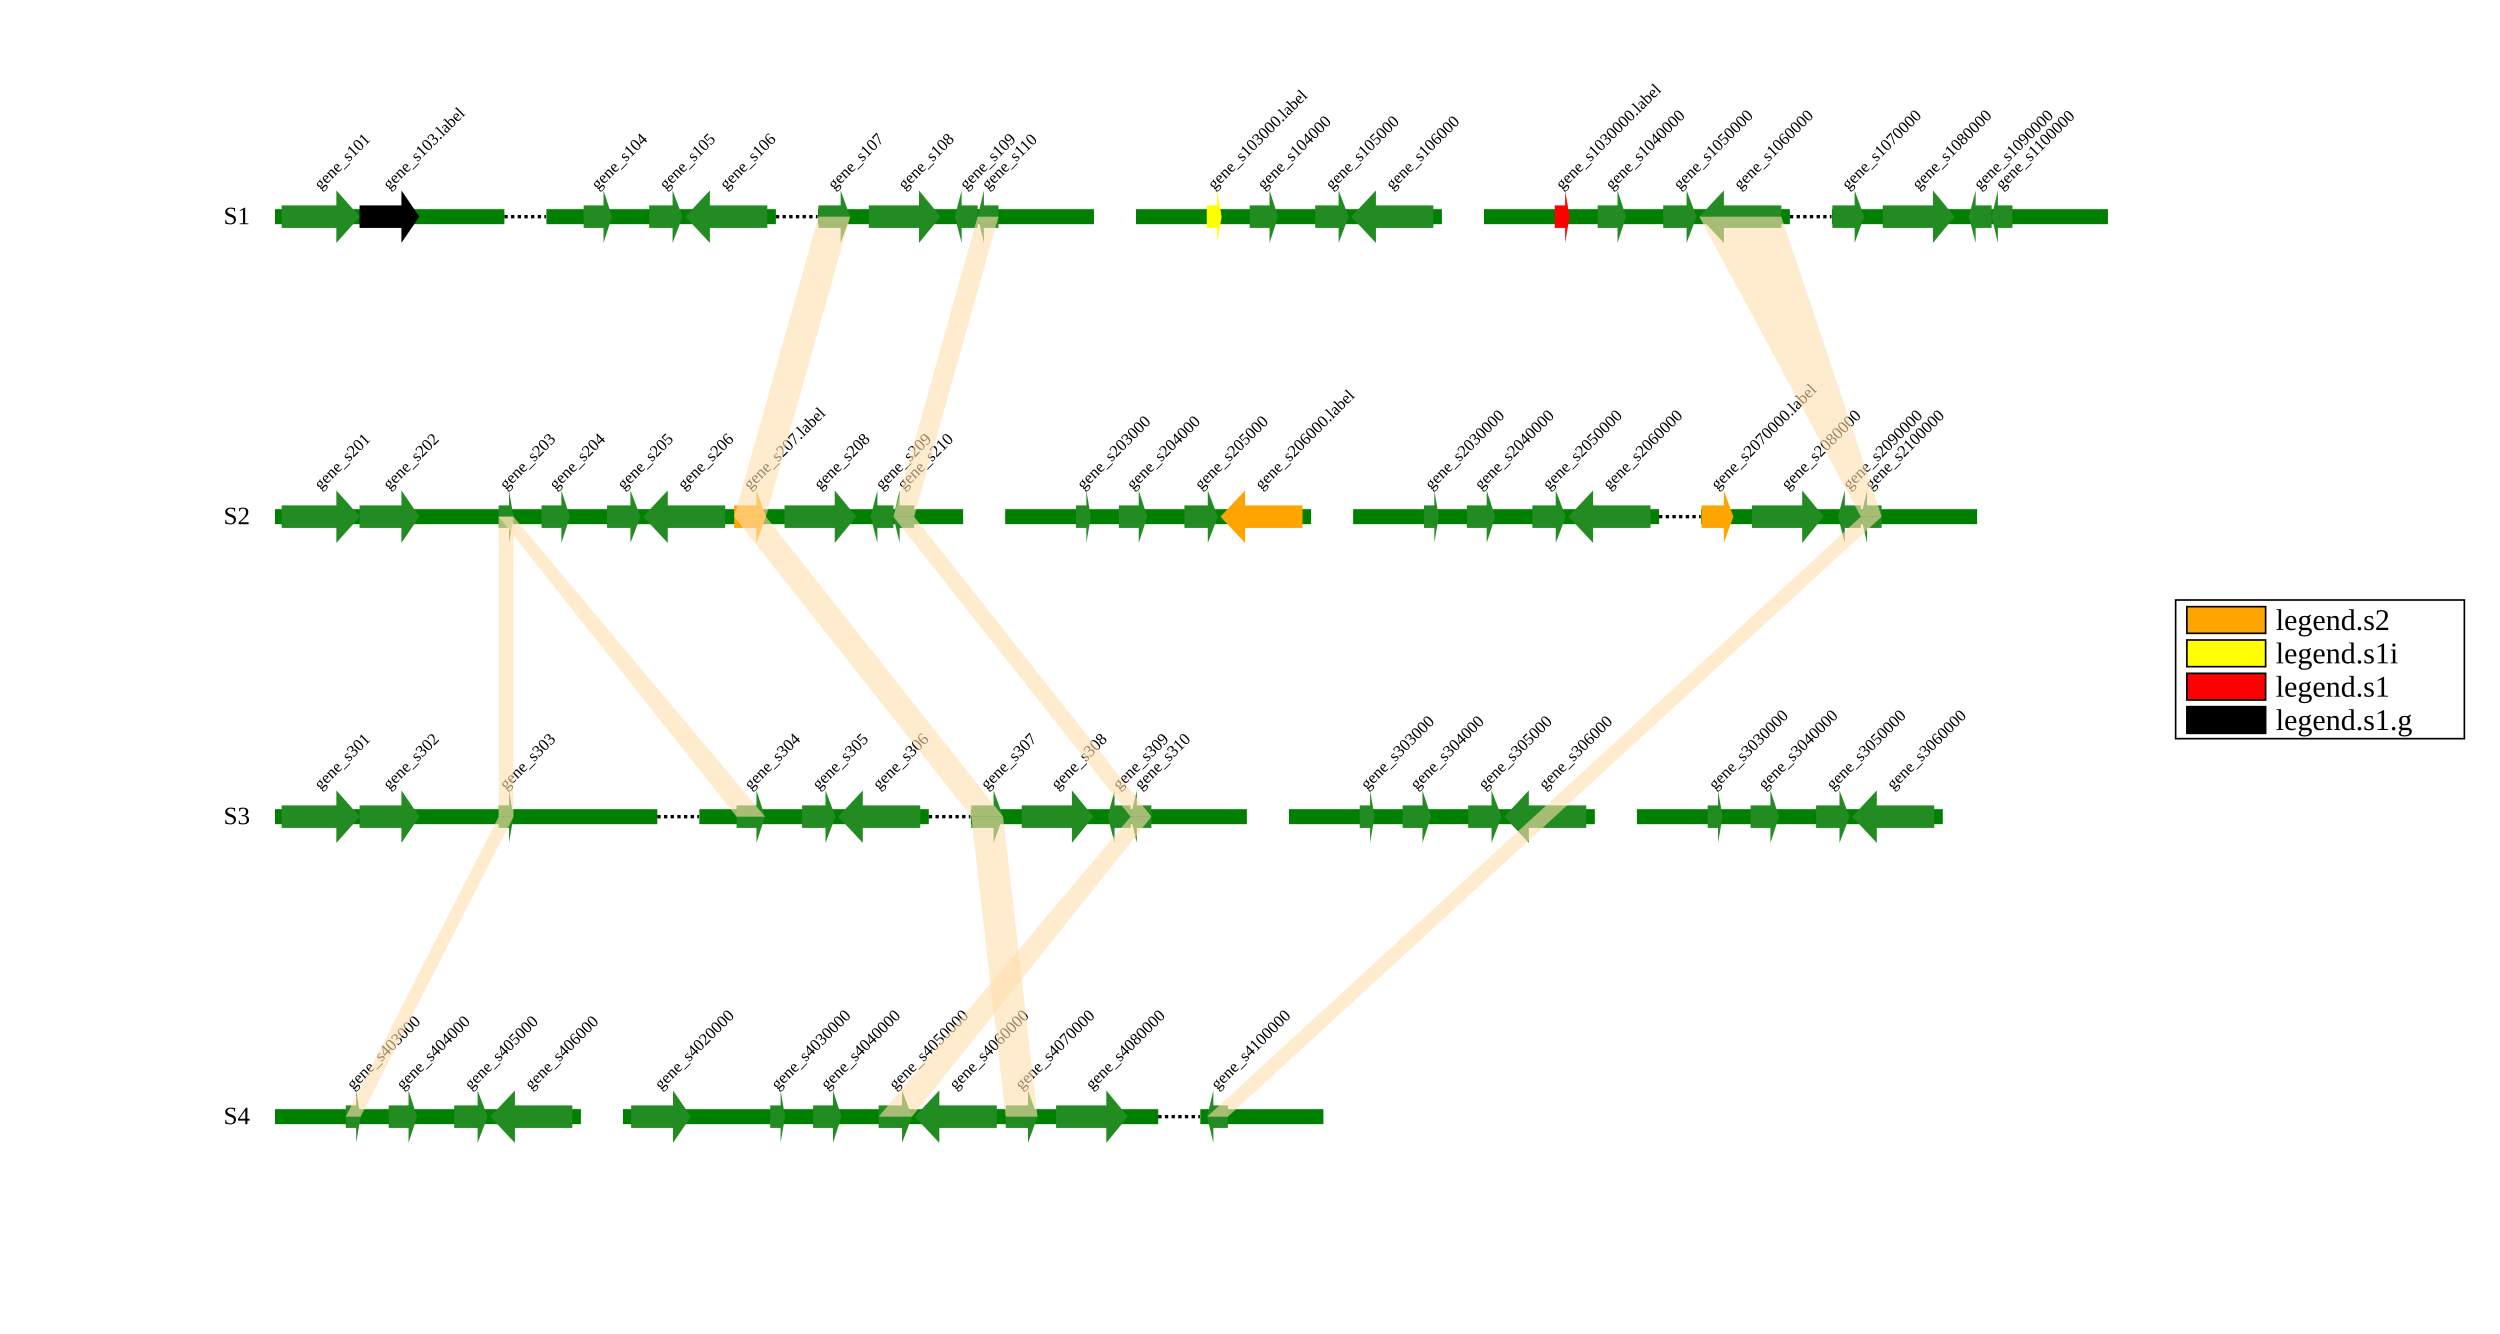
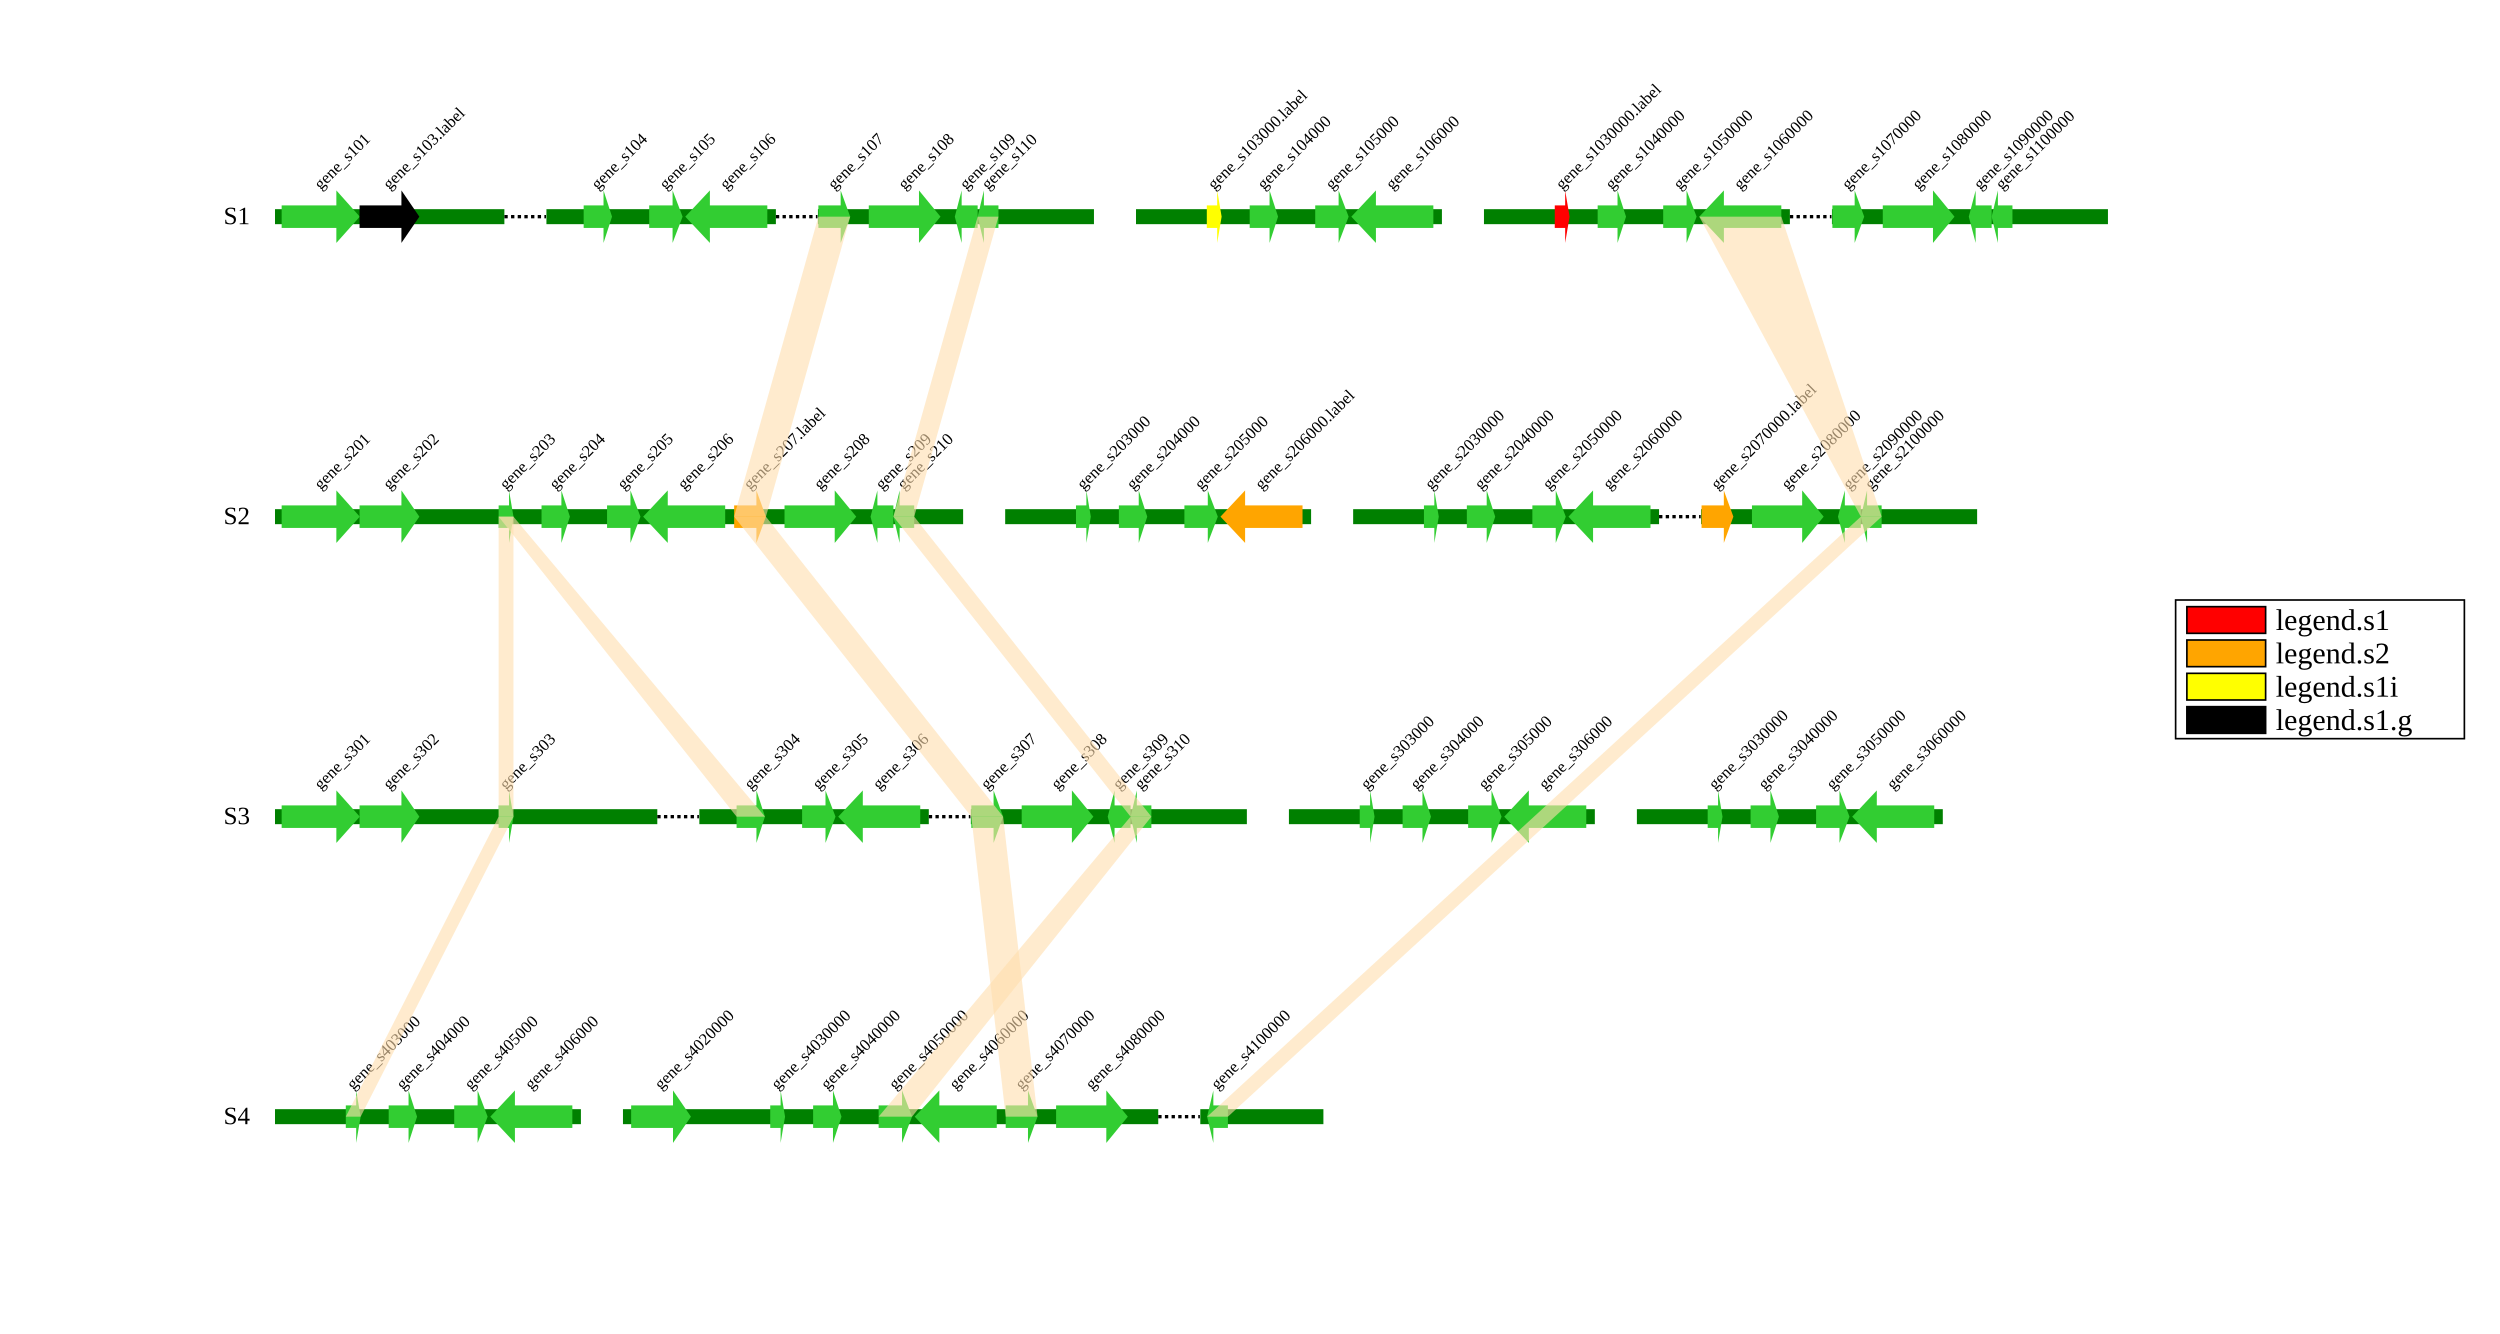
<svg xmlns="http://www.w3.org/2000/svg" version="1.1" width="1500" height="800">
  <text x="150" y="134.5" font-size="15px" fill="black" text-anchor="end">S1</text>
  <rect x="165" y="125.5" width="137.626" height="9" style="fill:green" />
  <g style="fill:none">
-     <polygon points="168.991,123.25 168.991,136.75 201.81,136.75 201.81,145.75 215.876,130 201.81,114.25 201.81,123.25" style="fill:ForestGreen;stroke:purple;stroke-width:0" />
+     <polygon points="168.991,123.25 168.991,136.75 201.81,136.75 201.81,145.75 215.876,130 201.81,114.25 201.81,123.25" style="fill:rgb(50,205,50);stroke:purple;stroke-width:0" />
  </g>
  <text x="192.433" y="114.25" font-size="10px" fill="black" text-anchor="start" transform="rotate(-45 192.4334 114.25)" font-family="Times New Roman">gene_s101</text>
  <g style="fill:none">
    <polygon points="215.738,123.25 215.738,136.75 240.85,136.75 240.85,145.75 251.613,130 240.85,114.25 240.85,123.25" style="fill:black;stroke:purple;stroke-width:0" />
  </g>
  <text x="233.675" y="114.25" font-size="10px" fill="black" text-anchor="start" transform="rotate(-45 233.6753 114.25)" font-family="Times New Roman">gene_s103.label</text>
  <rect x="327.857" y="125.5" width="137.672" height="9" style="fill:green" />
  <g fill="none" stroke="black" stroke-width="2">
    <path stroke-dasharray="2,2" d="M302.626,130 L327.605,130" />
  </g>
  <g style="fill:none">
-     <polygon points="350.199,123.25 350.199,136.75 362.112,136.75 362.112,145.75 367.218,130 362.112,114.25 362.112,123.25" style="fill:ForestGreen;stroke:purple;stroke-width:0" />
+     <polygon points="350.199,123.25 350.199,136.75 362.112,136.75 362.112,145.75 367.218,130 362.112,114.25 362.112,123.25" style="fill:rgb(50,205,50);stroke:purple;stroke-width:0" />
  </g>
  <text x="358.708" y="114.25" font-size="10px" fill="black" text-anchor="start" transform="rotate(-45 358.7085 114.25)" font-family="Times New Roman">gene_s104</text>
  <g style="fill:none">
-     <polygon points="389.514,123.25 389.514,136.75 403.547,136.75 403.547,145.75 409.561,130 403.547,114.25 403.547,123.25" style="fill:ForestGreen;stroke:purple;stroke-width:0" />
+     <polygon points="389.514,123.25 389.514,136.75 403.547,136.75 403.547,145.75 409.561,130 403.547,114.25 403.547,123.25" style="fill:rgb(50,205,50);stroke:purple;stroke-width:0" />
  </g>
  <text x="399.537" y="114.25" font-size="10px" fill="black" text-anchor="start" transform="rotate(-45 399.5375 114.25)" font-family="Times New Roman">gene_s105</text>
  <g style="fill:none">
-     <polygon points="411.167,130 425.934,145.75 425.934,136.75 460.391,136.75 460.391,123.25 425.934,123.25 425.934,114.25" style="fill:ForestGreen;stroke:purple;stroke-width:0" />
+     <polygon points="411.167,130 425.934,145.75 425.934,136.75 460.391,136.75 460.391,123.25 425.934,123.25 425.934,114.25" style="fill:rgb(50,205,50);stroke:purple;stroke-width:0" />
  </g>
  <text x="435.779" y="114.25" font-size="10px" fill="black" text-anchor="start" transform="rotate(-45 435.779 114.25)" font-family="Times New Roman">gene_s106</text>
  <rect x="490.761" y="125.5" width="165.61" height="9" style="fill:green" />
  <g fill="none" stroke="black" stroke-width="2">
    <path stroke-dasharray="2,2" d="M465.529,130 L490.508,130" />
  </g>
  <g style="fill:none">
-     <polygon points="491.036,123.25 491.036,136.75 504.395,136.75 504.395,145.75 510.12,130 504.395,114.25 504.395,123.25" style="fill:ForestGreen;stroke:purple;stroke-width:0" />
+     <polygon points="491.036,123.25 491.036,136.75 504.395,136.75 504.395,145.75 510.12,130 504.395,114.25 504.395,123.25" style="fill:rgb(50,205,50);stroke:purple;stroke-width:0" />
  </g>
  <text x="500.578" y="114.25" font-size="10px" fill="black" text-anchor="start" transform="rotate(-45 500.5778 114.25)" font-family="Times New Roman">gene_s107</text>
  <g style="fill:none">
-     <polygon points="521.268,123.25 521.268,136.75 551.389,136.75 551.389,145.75 564.299,130 551.389,114.25 551.389,123.25" style="fill:ForestGreen;stroke:purple;stroke-width:0" />
+     <polygon points="521.268,123.25 521.268,136.75 551.389,136.75 551.389,145.75 564.299,130 551.389,114.25 551.389,123.25" style="fill:rgb(50,205,50);stroke:purple;stroke-width:0" />
  </g>
  <text x="542.783" y="114.25" font-size="10px" fill="black" text-anchor="start" transform="rotate(-45 542.7831 114.25)" font-family="Times New Roman">gene_s108</text>
  <g style="fill:none">
-     <polygon points="572.877,130 576.992,145.75 576.992,136.75 586.594,136.75 586.594,123.25 576.992,123.25 576.992,114.25" style="fill:ForestGreen;stroke:purple;stroke-width:0" />
+     <polygon points="572.877,130 576.992,145.75 576.992,136.75 586.594,136.75 586.594,123.25 576.992,123.25 576.992,114.25" style="fill:rgb(50,205,50);stroke:purple;stroke-width:0" />
  </g>
  <text x="579.736" y="114.25" font-size="10px" fill="black" text-anchor="start" transform="rotate(-45 579.7357 114.25)" font-family="Times New Roman">gene_s109</text>
  <g style="fill:none">
-     <polygon points="586.594,130 590.337,145.75 590.337,136.75 599.072,136.75 599.072,123.25 590.337,123.25 590.337,114.25" style="fill:ForestGreen;stroke:purple;stroke-width:0" />
+     <polygon points="586.594,130 590.337,145.75 590.337,136.75 599.072,136.75 599.072,123.25 590.337,123.25 590.337,114.25" style="fill:rgb(50,205,50);stroke:purple;stroke-width:0" />
  </g>
  <text x="592.833" y="114.25" font-size="10px" fill="black" text-anchor="start" transform="rotate(-45 592.8331 114.25)" font-family="Times New Roman">gene_s110</text>
  <rect x="681.602" y="125.5" width="183.547" height="9" style="fill:green" />
  <g style="fill:none">
    <polygon points="724.082,123.25 724.082,136.75 730.312,136.75 730.312,145.75 732.982,130 730.312,114.25 730.312,123.25" style="fill:yellow;stroke:purple;stroke-width:0" />
  </g>
  <text x="728.532" y="114.25" font-size="10px" fill="black" text-anchor="start" transform="rotate(-45 728.5322 114.25)" font-family="Times New Roman">gene_s103000.label</text>
  <g style="fill:none">
-     <polygon points="749.818,123.25 749.818,136.75 761.732,136.75 761.732,145.75 766.838,130 761.732,114.25 761.732,123.25" style="fill:ForestGreen;stroke:purple;stroke-width:0" />
+     <polygon points="749.818,123.25 749.818,136.75 761.732,136.75 761.732,145.75 766.838,130 761.732,114.25 761.732,123.25" style="fill:rgb(50,205,50);stroke:purple;stroke-width:0" />
  </g>
  <text x="758.328" y="114.25" font-size="10px" fill="black" text-anchor="start" transform="rotate(-45 758.3282 114.25)" font-family="Times New Roman">gene_s104000</text>
  <g style="fill:none">
-     <polygon points="789.133,123.25 789.133,136.75 803.167,136.75 803.167,145.75 809.181,130 803.167,114.25 803.167,123.25" style="fill:ForestGreen;stroke:purple;stroke-width:0" />
+     <polygon points="789.133,123.25 789.133,136.75 803.167,136.75 803.167,145.75 809.181,130 803.167,114.25 803.167,123.25" style="fill:rgb(50,205,50);stroke:purple;stroke-width:0" />
  </g>
  <text x="799.157" y="114.25" font-size="10px" fill="black" text-anchor="start" transform="rotate(-45 799.1572 114.25)" font-family="Times New Roman">gene_s105000</text>
  <g style="fill:none">
-     <polygon points="810.787,130 825.554,145.75 825.554,136.75 860.011,136.75 860.011,123.25 825.554,123.25 825.554,114.25" style="fill:ForestGreen;stroke:purple;stroke-width:0" />
+     <polygon points="810.787,130 825.554,145.75 825.554,136.75 860.011,136.75 860.011,123.25 825.554,123.25 825.554,114.25" style="fill:rgb(50,205,50);stroke:purple;stroke-width:0" />
  </g>
  <text x="835.399" y="114.25" font-size="10px" fill="black" text-anchor="start" transform="rotate(-45 835.3987 114.25)" font-family="Times New Roman">gene_s106000</text>
  <rect x="890.38" y="125.5" width="183.547" height="9" style="fill:green" />
  <g style="fill:none">
    <polygon points="932.861,123.25 932.861,136.75 939.091,136.75 939.091,145.75 941.761,130 939.091,114.25 939.091,123.25" style="fill:red;stroke:purple;stroke-width:0" />
  </g>
  <text x="937.311" y="114.25" font-size="10px" fill="black" text-anchor="start" transform="rotate(-45 937.3107 114.25)" font-family="Times New Roman">gene_s1030000.label</text>
  <g style="fill:none">
-     <polygon points="958.597,123.25 958.597,136.75 970.511,136.75 970.511,145.75 975.617,130 970.511,114.25 970.511,123.25" style="fill:ForestGreen;stroke:purple;stroke-width:0" />
+     <polygon points="958.597,123.25 958.597,136.75 970.511,136.75 970.511,145.75 975.617,130 970.511,114.25 970.511,123.25" style="fill:rgb(50,205,50);stroke:purple;stroke-width:0" />
  </g>
  <text x="967.107" y="114.25" font-size="10px" fill="black" text-anchor="start" transform="rotate(-45 967.1067 114.25)" font-family="Times New Roman">gene_s1040000</text>
  <g style="fill:none">
-     <polygon points="997.912,123.25 997.912,136.75 1011.945,136.75 1011.945,145.75 1017.959,130 1011.945,114.25 1011.945,123.25" style="fill:ForestGreen;stroke:purple;stroke-width:0" />
+     <polygon points="997.912,123.25 997.912,136.75 1011.945,136.75 1011.945,145.75 1017.959,130 1011.945,114.25 1011.945,123.25" style="fill:rgb(50,205,50);stroke:purple;stroke-width:0" />
  </g>
  <text x="1007.936" y="114.25" font-size="10px" fill="black" text-anchor="start" transform="rotate(-45 1007.936 114.25)" font-family="Times New Roman">gene_s1050000</text>
  <g style="fill:none">
-     <polygon points="1019.565,130 1034.332,145.75 1034.332,136.75 1068.789,136.75 1068.789,123.25 1034.332,123.25 1034.332,114.25" style="fill:ForestGreen;stroke:purple;stroke-width:0" />
+     <polygon points="1019.565,130 1034.332,145.75 1034.332,136.75 1068.789,136.75 1068.789,123.25 1034.332,123.25 1034.332,114.25" style="fill:rgb(50,205,50);stroke:purple;stroke-width:0" />
  </g>
  <text x="1044.177" y="114.25" font-size="10px" fill="black" text-anchor="start" transform="rotate(-45 1044.177 114.25)" font-family="Times New Roman">gene_s1060000</text>
  <rect x="1099.159" y="125.5" width="165.61" height="9" style="fill:green" />
  <g fill="none" stroke="black" stroke-width="2">
    <path stroke-dasharray="2,2" d="M1073.927,130 L1098.906,130" />
  </g>
  <g style="fill:none">
-     <polygon points="1099.434,123.25 1099.434,136.75 1112.793,136.75 1112.793,145.75 1118.518,130 1112.793,114.25 1112.793,123.25" style="fill:ForestGreen;stroke:purple;stroke-width:0" />
+     <polygon points="1099.434,123.25 1099.434,136.75 1112.793,136.75 1112.793,145.75 1118.518,130 1112.793,114.25 1112.793,123.25" style="fill:rgb(50,205,50);stroke:purple;stroke-width:0" />
  </g>
  <text x="1108.976" y="114.25" font-size="10px" fill="black" text-anchor="start" transform="rotate(-45 1108.976 114.25)" font-family="Times New Roman">gene_s1070000</text>
  <g style="fill:none">
-     <polygon points="1129.666,123.25 1129.666,136.75 1159.788,136.75 1159.788,145.75 1172.697,130 1159.788,114.25 1159.788,123.25" style="fill:ForestGreen;stroke:purple;stroke-width:0" />
+     <polygon points="1129.666,123.25 1129.666,136.75 1159.788,136.75 1159.788,145.75 1172.697,130 1159.788,114.25 1159.788,123.25" style="fill:rgb(50,205,50);stroke:purple;stroke-width:0" />
  </g>
  <text x="1151.181" y="114.25" font-size="10px" fill="black" text-anchor="start" transform="rotate(-45 1151.181 114.25)" font-family="Times New Roman">gene_s1080000</text>
  <g style="fill:none">
-     <polygon points="1181.276,130 1185.391,145.75 1185.391,136.75 1194.992,136.75 1194.992,123.25 1185.391,123.25 1185.391,114.25" style="fill:ForestGreen;stroke:purple;stroke-width:0" />
+     <polygon points="1181.276,130 1185.391,145.75 1185.391,136.75 1194.992,136.75 1194.992,123.25 1185.391,123.25 1185.391,114.25" style="fill:rgb(50,205,50);stroke:purple;stroke-width:0" />
  </g>
  <text x="1188.134" y="114.25" font-size="10px" fill="black" text-anchor="start" transform="rotate(-45 1188.134 114.25)" font-family="Times New Roman">gene_s1090000</text>
  <g style="fill:none">
-     <polygon points="1194.992,130 1198.736,145.75 1198.736,136.75 1207.47,136.75 1207.47,123.25 1198.736,123.25 1198.736,114.25" style="fill:ForestGreen;stroke:purple;stroke-width:0" />
+     <polygon points="1194.992,130 1198.736,145.75 1198.736,136.75 1207.47,136.75 1207.47,123.25 1198.736,123.25 1198.736,114.25" style="fill:rgb(50,205,50);stroke:purple;stroke-width:0" />
  </g>
  <text x="1201.231" y="114.25" font-size="10px" fill="black" text-anchor="start" transform="rotate(-45 1201.231 114.25)" font-family="Times New Roman">gene_s1100000</text>
  <text x="150" y="314.5" font-size="15px" fill="black" text-anchor="end">S2</text>
  <rect x="165" y="305.5" width="412.878" height="9" style="fill:green" />
  <g style="fill:none">
-     <polygon points="168.991,303.25 168.991,316.75 201.81,316.75 201.81,325.75 215.876,310 201.81,294.25 201.81,303.25" style="fill:ForestGreen;stroke:purple;stroke-width:0" />
+     <polygon points="168.991,303.25 168.991,316.75 201.81,316.75 201.81,325.75 215.876,310 201.81,294.25 201.81,303.25" style="fill:rgb(50,205,50);stroke:purple;stroke-width:0" />
  </g>
  <text x="192.433" y="294.25" font-size="10px" fill="black" text-anchor="start" transform="rotate(-45 192.4334 294.25)" font-family="Times New Roman">gene_s201</text>
  <g style="fill:none">
-     <polygon points="215.738,303.25 215.738,316.75 240.85,316.75 240.85,325.75 251.613,310 240.85,294.25 240.85,303.25" style="fill:ForestGreen;stroke:purple;stroke-width:0" />
+     <polygon points="215.738,303.25 215.738,316.75 240.85,316.75 240.85,325.75 251.613,310 240.85,294.25 240.85,303.25" style="fill:rgb(50,205,50);stroke:purple;stroke-width:0" />
  </g>
  <text x="233.675" y="294.25" font-size="10px" fill="black" text-anchor="start" transform="rotate(-45 233.6753 294.25)" font-family="Times New Roman">gene_s202</text>
  <g style="fill:none">
-     <polygon points="299.185,303.25 299.185,316.75 305.415,316.75 305.415,325.75 308.085,310 305.415,294.25 305.415,303.25" style="fill:ForestGreen;stroke:purple;stroke-width:0" />
+     <polygon points="299.185,303.25 299.185,316.75 305.415,316.75 305.415,325.75 308.085,310 305.415,294.25 305.415,303.25" style="fill:rgb(50,205,50);stroke:purple;stroke-width:0" />
  </g>
  <text x="303.635" y="294.25" font-size="10px" fill="black" text-anchor="start" transform="rotate(-45 303.6352 294.25)" font-family="Times New Roman">gene_s203</text>
  <g style="fill:none">
-     <polygon points="324.921,303.25 324.921,316.75 336.835,316.75 336.835,325.75 341.941,310 336.835,294.25 336.835,303.25" style="fill:ForestGreen;stroke:purple;stroke-width:0" />
+     <polygon points="324.921,303.25 324.921,316.75 336.835,316.75 336.835,325.75 341.941,310 336.835,294.25 336.835,303.25" style="fill:rgb(50,205,50);stroke:purple;stroke-width:0" />
  </g>
  <text x="333.431" y="294.25" font-size="10px" fill="black" text-anchor="start" transform="rotate(-45 333.4312 294.25)" font-family="Times New Roman">gene_s204</text>
  <g style="fill:none">
-     <polygon points="364.236,303.25 364.236,316.75 378.27,316.75 378.27,325.75 384.284,310 378.27,294.25 378.27,303.25" style="fill:ForestGreen;stroke:purple;stroke-width:0" />
+     <polygon points="364.236,303.25 364.236,316.75 378.27,316.75 378.27,325.75 384.284,310 378.27,294.25 378.27,303.25" style="fill:rgb(50,205,50);stroke:purple;stroke-width:0" />
  </g>
  <text x="374.26" y="294.25" font-size="10px" fill="black" text-anchor="start" transform="rotate(-45 374.2602 294.25)" font-family="Times New Roman">gene_s205</text>
  <g style="fill:none">
-     <polygon points="385.89,310 400.657,325.75 400.657,316.75 435.114,316.75 435.114,303.25 400.657,303.25 400.657,294.25" style="fill:ForestGreen;stroke:purple;stroke-width:0" />
+     <polygon points="385.89,310 400.657,325.75 400.657,316.75 435.114,316.75 435.114,303.25 400.657,303.25 400.657,294.25" style="fill:rgb(50,205,50);stroke:purple;stroke-width:0" />
  </g>
  <text x="410.502" y="294.25" font-size="10px" fill="black" text-anchor="start" transform="rotate(-45 410.5017 294.25)" font-family="Times New Roman">gene_s206</text>
  <g style="fill:none">
    <polygon points="440.481,303.25 440.481,316.75 453.84,316.75 453.84,325.75 459.565,310 453.84,294.25 453.84,303.25" style="fill:rgb(255,165,0);stroke:purple;stroke-width:0" />
  </g>
  <text x="450.023" y="294.25" font-size="10px" fill="black" text-anchor="start" transform="rotate(-45 450.0232 294.25)" font-family="Times New Roman">gene_s207.label</text>
  <g style="fill:none">
-     <polygon points="470.713,303.25 470.713,316.75 500.835,316.75 500.835,325.75 513.744,310 500.835,294.25 500.835,303.25" style="fill:ForestGreen;stroke:purple;stroke-width:0" />
+     <polygon points="470.713,303.25 470.713,316.75 500.835,316.75 500.835,325.75 513.744,310 500.835,294.25 500.835,303.25" style="fill:rgb(50,205,50);stroke:purple;stroke-width:0" />
  </g>
  <text x="492.229" y="294.25" font-size="10px" fill="black" text-anchor="start" transform="rotate(-45 492.2285 294.25)" font-family="Times New Roman">gene_s208</text>
  <g style="fill:none">
-     <polygon points="522.323,310 526.438,325.75 526.438,316.75 536.039,316.75 536.039,303.25 526.438,303.25 526.438,294.25" style="fill:ForestGreen;stroke:purple;stroke-width:0" />
+     <polygon points="522.323,310 526.438,325.75 526.438,316.75 536.039,316.75 536.039,303.25 526.438,303.25 526.438,294.25" style="fill:rgb(50,205,50);stroke:purple;stroke-width:0" />
  </g>
  <text x="529.181" y="294.25" font-size="10px" fill="black" text-anchor="start" transform="rotate(-45 529.1811 294.25)" font-family="Times New Roman">gene_s209</text>
  <g style="fill:none">
-     <polygon points="536.039,310 539.783,325.75 539.783,316.75 548.518,316.75 548.518,303.25 539.783,303.25 539.783,294.25" style="fill:ForestGreen;stroke:purple;stroke-width:0" />
+     <polygon points="536.039,310 539.783,325.75 539.783,316.75 548.518,316.75 548.518,303.25 539.783,303.25 539.783,294.25" style="fill:rgb(50,205,50);stroke:purple;stroke-width:0" />
  </g>
  <text x="542.278" y="294.25" font-size="10px" fill="black" text-anchor="start" transform="rotate(-45 542.2785 294.25)" font-family="Times New Roman">gene_s210</text>
  <rect x="603.109" y="305.5" width="183.547" height="9" style="fill:green" />
  <g style="fill:none">
-     <polygon points="645.59,303.25 645.59,316.75 651.82,316.75 651.82,325.75 654.489,310 651.82,294.25 651.82,303.25" style="fill:ForestGreen;stroke:purple;stroke-width:0" />
+     <polygon points="645.59,303.25 645.59,316.75 651.82,316.75 651.82,325.75 654.489,310 651.82,294.25 651.82,303.25" style="fill:rgb(50,205,50);stroke:purple;stroke-width:0" />
  </g>
  <text x="650.04" y="294.25" font-size="10px" fill="black" text-anchor="start" transform="rotate(-45 650.0396 294.25)" font-family="Times New Roman">gene_s203000</text>
  <g style="fill:none">
-     <polygon points="671.326,303.25 671.326,316.75 683.24,316.75 683.24,325.75 688.345,310 683.24,294.25 683.24,303.25" style="fill:ForestGreen;stroke:purple;stroke-width:0" />
+     <polygon points="671.326,303.25 671.326,316.75 683.24,316.75 683.24,325.75 688.345,310 683.24,294.25 683.24,303.25" style="fill:rgb(50,205,50);stroke:purple;stroke-width:0" />
  </g>
  <text x="679.836" y="294.25" font-size="10px" fill="black" text-anchor="start" transform="rotate(-45 679.8356 294.25)" font-family="Times New Roman">gene_s204000</text>
  <g style="fill:none">
-     <polygon points="710.641,303.25 710.641,316.75 724.674,316.75 724.674,325.75 730.688,310 724.674,294.25 724.674,303.25" style="fill:ForestGreen;stroke:purple;stroke-width:0" />
+     <polygon points="710.641,303.25 710.641,316.75 724.674,316.75 724.674,325.75 730.688,310 724.674,294.25 724.674,303.25" style="fill:rgb(50,205,50);stroke:purple;stroke-width:0" />
  </g>
  <text x="720.665" y="294.25" font-size="10px" fill="black" text-anchor="start" transform="rotate(-45 720.6646 294.25)" font-family="Times New Roman">gene_s205000</text>
  <g style="fill:none">
    <polygon points="732.294,310 747.061,325.75 747.061,316.75 781.518,316.75 781.518,303.25 747.061,303.25 747.061,294.25" style="fill:rgb(255,165,0);stroke:purple;stroke-width:0" />
  </g>
  <text x="756.906" y="294.25" font-size="10px" fill="black" text-anchor="start" transform="rotate(-45 756.9061 294.25)" font-family="Times New Roman">gene_s206000.label</text>
  <rect x="811.888" y="305.5" width="183.547" height="9" style="fill:green" />
  <g style="fill:none">
-     <polygon points="854.368,303.25 854.368,316.75 860.598,316.75 860.598,325.75 863.268,310 860.598,294.25 860.598,303.25" style="fill:ForestGreen;stroke:purple;stroke-width:0" />
+     <polygon points="854.368,303.25 854.368,316.75 860.598,316.75 860.598,325.75 863.268,310 860.598,294.25 860.598,303.25" style="fill:rgb(50,205,50);stroke:purple;stroke-width:0" />
  </g>
  <text x="858.818" y="294.25" font-size="10px" fill="black" text-anchor="start" transform="rotate(-45 858.818 294.25)" font-family="Times New Roman">gene_s2030000</text>
  <g style="fill:none">
-     <polygon points="880.104,303.25 880.104,316.75 892.018,316.75 892.018,325.75 897.124,310 892.018,294.25 892.018,303.25" style="fill:ForestGreen;stroke:purple;stroke-width:0" />
+     <polygon points="880.104,303.25 880.104,316.75 892.018,316.75 892.018,325.75 897.124,310 892.018,294.25 892.018,303.25" style="fill:rgb(50,205,50);stroke:purple;stroke-width:0" />
  </g>
  <text x="888.614" y="294.25" font-size="10px" fill="black" text-anchor="start" transform="rotate(-45 888.6141 294.25)" font-family="Times New Roman">gene_s2040000</text>
  <g style="fill:none">
-     <polygon points="919.419,303.25 919.419,316.75 933.453,316.75 933.453,325.75 939.467,310 933.453,294.25 933.453,303.25" style="fill:ForestGreen;stroke:purple;stroke-width:0" />
+     <polygon points="919.419,303.25 919.419,316.75 933.453,316.75 933.453,325.75 939.467,310 933.453,294.25 933.453,303.25" style="fill:rgb(50,205,50);stroke:purple;stroke-width:0" />
  </g>
  <text x="929.443" y="294.25" font-size="10px" fill="black" text-anchor="start" transform="rotate(-45 929.4431 294.25)" font-family="Times New Roman">gene_s2050000</text>
  <g style="fill:none">
-     <polygon points="941.072,310 955.84,325.75 955.84,316.75 990.297,316.75 990.297,303.25 955.84,303.25 955.84,294.25" style="fill:ForestGreen;stroke:purple;stroke-width:0" />
+     <polygon points="941.072,310 955.84,325.75 955.84,316.75 990.297,316.75 990.297,303.25 955.84,303.25 955.84,294.25" style="fill:rgb(50,205,50);stroke:purple;stroke-width:0" />
  </g>
  <text x="965.685" y="294.25" font-size="10px" fill="black" text-anchor="start" transform="rotate(-45 965.6846 294.25)" font-family="Times New Roman">gene_s2060000</text>
  <rect x="1020.666" y="305.5" width="165.61" height="9" style="fill:green" />
  <g fill="none" stroke="black" stroke-width="2">
    <path stroke-dasharray="2,2" d="M995.435,310 L1020.414,310" />
  </g>
  <g style="fill:none">
    <polygon points="1020.941,303.25 1020.941,316.75 1034.3,316.75 1034.3,325.75 1040.025,310 1034.3,294.25 1034.3,303.25" style="fill:rgb(255,165,0);stroke:purple;stroke-width:0" />
  </g>
  <text x="1030.483" y="294.25" font-size="10px" fill="black" text-anchor="start" transform="rotate(-45 1030.483 294.25)" font-family="Times New Roman">gene_s2070000.label</text>
  <g style="fill:none">
-     <polygon points="1051.173,303.25 1051.173,316.75 1081.295,316.75 1081.295,325.75 1094.204,310 1081.295,294.25 1081.295,303.25" style="fill:ForestGreen;stroke:purple;stroke-width:0" />
+     <polygon points="1051.173,303.25 1051.173,316.75 1081.295,316.75 1081.295,325.75 1094.204,310 1081.295,294.25 1081.295,303.25" style="fill:rgb(50,205,50);stroke:purple;stroke-width:0" />
  </g>
  <text x="1072.689" y="294.25" font-size="10px" fill="black" text-anchor="start" transform="rotate(-45 1072.689 294.25)" font-family="Times New Roman">gene_s2080000</text>
  <g style="fill:none">
-     <polygon points="1102.783,310 1106.898,325.75 1106.898,316.75 1116.5,316.75 1116.5,303.25 1106.898,303.25 1106.898,294.25" style="fill:ForestGreen;stroke:purple;stroke-width:0" />
+     <polygon points="1102.783,310 1106.898,325.75 1106.898,316.75 1116.5,316.75 1116.5,303.25 1106.898,303.25 1106.898,294.25" style="fill:rgb(50,205,50);stroke:purple;stroke-width:0" />
  </g>
  <text x="1109.641" y="294.25" font-size="10px" fill="black" text-anchor="start" transform="rotate(-45 1109.641 294.25)" font-family="Times New Roman">gene_s2090000</text>
  <g style="fill:none">
-     <polygon points="1116.5,310 1120.243,325.75 1120.243,316.75 1128.978,316.75 1128.978,303.25 1120.243,303.25 1120.243,294.25" style="fill:ForestGreen;stroke:purple;stroke-width:0" />
+     <polygon points="1116.5,310 1120.243,325.75 1120.243,316.75 1128.978,316.75 1128.978,303.25 1120.243,303.25 1120.243,294.25" style="fill:rgb(50,205,50);stroke:purple;stroke-width:0" />
  </g>
  <text x="1122.739" y="294.25" font-size="10px" fill="black" text-anchor="start" transform="rotate(-45 1122.739 294.25)" font-family="Times New Roman">gene_s2100000</text>
  <text x="150" y="494.5" font-size="15px" fill="black" text-anchor="end">S3</text>
  <rect x="165" y="485.5" width="229.377" height="9" style="fill:green" />
  <g style="fill:none">
-     <polygon points="168.991,483.25 168.991,496.75 201.81,496.75 201.81,505.75 215.876,490 201.81,474.25 201.81,483.25" style="fill:ForestGreen;stroke:purple;stroke-width:0" />
+     <polygon points="168.991,483.25 168.991,496.75 201.81,496.75 201.81,505.75 215.876,490 201.81,474.25 201.81,483.25" style="fill:rgb(50,205,50);stroke:purple;stroke-width:0" />
  </g>
  <text x="192.433" y="474.25" font-size="10px" fill="black" text-anchor="start" transform="rotate(-45 192.4334 474.25)" font-family="Times New Roman">gene_s301</text>
  <g style="fill:none">
-     <polygon points="215.738,483.25 215.738,496.75 240.85,496.75 240.85,505.75 251.613,490 240.85,474.25 240.85,483.25" style="fill:ForestGreen;stroke:purple;stroke-width:0" />
+     <polygon points="215.738,483.25 215.738,496.75 240.85,496.75 240.85,505.75 251.613,490 240.85,474.25 240.85,483.25" style="fill:rgb(50,205,50);stroke:purple;stroke-width:0" />
  </g>
  <text x="233.675" y="474.25" font-size="10px" fill="black" text-anchor="start" transform="rotate(-45 233.6753 474.25)" font-family="Times New Roman">gene_s302</text>
  <g style="fill:none">
-     <polygon points="299.185,483.25 299.185,496.75 305.415,496.75 305.415,505.75 308.085,490 305.415,474.25 305.415,483.25" style="fill:ForestGreen;stroke:purple;stroke-width:0" />
+     <polygon points="299.185,483.25 299.185,496.75 305.415,496.75 305.415,505.75 308.085,490 305.415,474.25 305.415,483.25" style="fill:rgb(50,205,50);stroke:purple;stroke-width:0" />
  </g>
  <text x="303.635" y="474.25" font-size="10px" fill="black" text-anchor="start" transform="rotate(-45 303.6352 474.25)" font-family="Times New Roman">gene_s303</text>
  <rect x="419.608" y="485.5" width="137.672" height="9" style="fill:green" />
  <g fill="none" stroke="black" stroke-width="2">
    <path stroke-dasharray="2,2" d="M394.377,490 L419.356,490" />
  </g>
  <g style="fill:none">
-     <polygon points="441.949,483.25 441.949,496.75 453.863,496.75 453.863,505.75 458.969,490 453.863,474.25 453.863,483.25" style="fill:ForestGreen;stroke:purple;stroke-width:0" />
+     <polygon points="441.949,483.25 441.949,496.75 453.863,496.75 453.863,505.75 458.969,490 453.863,474.25 453.863,483.25" style="fill:rgb(50,205,50);stroke:purple;stroke-width:0" />
  </g>
  <text x="450.459" y="474.25" font-size="10px" fill="black" text-anchor="start" transform="rotate(-45 450.4591 474.25)" font-family="Times New Roman">gene_s304</text>
  <g style="fill:none">
-     <polygon points="481.264,483.25 481.264,496.75 495.298,496.75 495.298,505.75 501.312,490 495.298,474.25 495.298,483.25" style="fill:ForestGreen;stroke:purple;stroke-width:0" />
+     <polygon points="481.264,483.25 481.264,496.75 495.298,496.75 495.298,505.75 501.312,490 495.298,474.25 495.298,483.25" style="fill:rgb(50,205,50);stroke:purple;stroke-width:0" />
  </g>
  <text x="491.288" y="474.25" font-size="10px" fill="black" text-anchor="start" transform="rotate(-45 491.2881 474.25)" font-family="Times New Roman">gene_s305</text>
  <g style="fill:none">
-     <polygon points="502.917,490 517.685,505.75 517.685,496.75 552.142,496.75 552.142,483.25 517.685,483.25 517.685,474.25" style="fill:ForestGreen;stroke:purple;stroke-width:0" />
+     <polygon points="502.917,490 517.685,505.75 517.685,496.75 552.142,496.75 552.142,483.25 517.685,483.25 517.685,474.25" style="fill:rgb(50,205,50);stroke:purple;stroke-width:0" />
  </g>
  <text x="527.53" y="474.25" font-size="10px" fill="black" text-anchor="start" transform="rotate(-45 527.5296 474.25)" font-family="Times New Roman">gene_s306</text>
  <rect x="582.511" y="485.5" width="165.61" height="9" style="fill:green" />
  <g fill="none" stroke="black" stroke-width="2">
    <path stroke-dasharray="2,2" d="M557.28,490 L582.259,490" />
  </g>
  <g style="fill:none">
-     <polygon points="582.786,483.25 582.786,496.75 596.145,496.75 596.145,505.75 601.87,490 596.145,474.25 596.145,483.25" style="fill:ForestGreen;stroke:purple;stroke-width:0" />
+     <polygon points="582.786,483.25 582.786,496.75 596.145,496.75 596.145,505.75 601.87,490 596.145,474.25 596.145,483.25" style="fill:rgb(50,205,50);stroke:purple;stroke-width:0" />
  </g>
  <text x="592.328" y="474.25" font-size="10px" fill="black" text-anchor="start" transform="rotate(-45 592.3284 474.25)" font-family="Times New Roman">gene_s307</text>
  <g style="fill:none">
-     <polygon points="613.018,483.25 613.018,496.75 643.14,496.75 643.14,505.75 656.049,490 643.14,474.25 643.14,483.25" style="fill:ForestGreen;stroke:purple;stroke-width:0" />
+     <polygon points="613.018,483.25 613.018,496.75 643.14,496.75 643.14,505.75 656.049,490 643.14,474.25 643.14,483.25" style="fill:rgb(50,205,50);stroke:purple;stroke-width:0" />
  </g>
  <text x="634.534" y="474.25" font-size="10px" fill="black" text-anchor="start" transform="rotate(-45 634.5337 474.25)" font-family="Times New Roman">gene_s308</text>
  <g style="fill:none">
-     <polygon points="664.628,490 668.743,505.75 668.743,496.75 678.345,496.75 678.345,483.25 668.743,483.25 668.743,474.25" style="fill:ForestGreen;stroke:purple;stroke-width:0" />
+     <polygon points="664.628,490 668.743,505.75 668.743,496.75 678.345,496.75 678.345,483.25 668.743,483.25 668.743,474.25" style="fill:rgb(50,205,50);stroke:purple;stroke-width:0" />
  </g>
  <text x="671.486" y="474.25" font-size="10px" fill="black" text-anchor="start" transform="rotate(-45 671.4863 474.25)" font-family="Times New Roman">gene_s309</text>
  <g style="fill:none">
-     <polygon points="678.345,490 682.088,505.75 682.088,496.75 690.823,496.75 690.823,483.25 682.088,483.25 682.088,474.25" style="fill:ForestGreen;stroke:purple;stroke-width:0" />
+     <polygon points="678.345,490 682.088,505.75 682.088,496.75 690.823,496.75 690.823,483.25 682.088,483.25 682.088,474.25" style="fill:rgb(50,205,50);stroke:purple;stroke-width:0" />
  </g>
  <text x="684.584" y="474.25" font-size="10px" fill="black" text-anchor="start" transform="rotate(-45 684.5837 474.25)" font-family="Times New Roman">gene_s310</text>
  <rect x="773.352" y="485.5" width="183.547" height="9" style="fill:green" />
  <g style="fill:none">
-     <polygon points="815.833,483.25 815.833,496.75 822.063,496.75 822.063,505.75 824.733,490 822.063,474.25 822.063,483.25" style="fill:ForestGreen;stroke:purple;stroke-width:0" />
+     <polygon points="815.833,483.25 815.833,496.75 822.063,496.75 822.063,505.75 824.733,490 822.063,474.25 822.063,483.25" style="fill:rgb(50,205,50);stroke:purple;stroke-width:0" />
  </g>
  <text x="820.283" y="474.25" font-size="10px" fill="black" text-anchor="start" transform="rotate(-45 820.2828 474.25)" font-family="Times New Roman">gene_s303000</text>
  <g style="fill:none">
-     <polygon points="841.569,483.25 841.569,496.75 853.483,496.75 853.483,505.75 858.589,490 853.483,474.25 853.483,483.25" style="fill:ForestGreen;stroke:purple;stroke-width:0" />
+     <polygon points="841.569,483.25 841.569,496.75 853.483,496.75 853.483,505.75 858.589,490 853.483,474.25 853.483,483.25" style="fill:rgb(50,205,50);stroke:purple;stroke-width:0" />
  </g>
  <text x="850.079" y="474.25" font-size="10px" fill="black" text-anchor="start" transform="rotate(-45 850.0788 474.25)" font-family="Times New Roman">gene_s304000</text>
  <g style="fill:none">
-     <polygon points="880.884,483.25 880.884,496.75 894.917,496.75 894.917,505.75 900.932,490 894.917,474.25 894.917,483.25" style="fill:ForestGreen;stroke:purple;stroke-width:0" />
+     <polygon points="880.884,483.25 880.884,496.75 894.917,496.75 894.917,505.75 900.932,490 894.917,474.25 894.917,483.25" style="fill:rgb(50,205,50);stroke:purple;stroke-width:0" />
  </g>
  <text x="890.908" y="474.25" font-size="10px" fill="black" text-anchor="start" transform="rotate(-45 890.9078 474.25)" font-family="Times New Roman">gene_s305000</text>
  <g style="fill:none">
-     <polygon points="902.537,490 917.304,505.75 917.304,496.75 951.761,496.75 951.761,483.25 917.304,483.25 917.304,474.25" style="fill:ForestGreen;stroke:purple;stroke-width:0" />
+     <polygon points="902.537,490 917.304,505.75 917.304,496.75 951.761,496.75 951.761,483.25 917.304,483.25 917.304,474.25" style="fill:rgb(50,205,50);stroke:purple;stroke-width:0" />
  </g>
  <text x="927.149" y="474.25" font-size="10px" fill="black" text-anchor="start" transform="rotate(-45 927.1493 474.25)" font-family="Times New Roman">gene_s306000</text>
  <rect x="982.131" y="485.5" width="183.547" height="9" style="fill:green" />
  <g style="fill:none">
-     <polygon points="1024.611,483.25 1024.611,496.75 1030.841,496.75 1030.841,505.75 1033.511,490 1030.841,474.25 1030.841,483.25" style="fill:ForestGreen;stroke:purple;stroke-width:0" />
+     <polygon points="1024.611,483.25 1024.611,496.75 1030.841,496.75 1030.841,505.75 1033.511,490 1030.841,474.25 1030.841,483.25" style="fill:rgb(50,205,50);stroke:purple;stroke-width:0" />
  </g>
  <text x="1029.061" y="474.25" font-size="10px" fill="black" text-anchor="start" transform="rotate(-45 1029.061 474.25)" font-family="Times New Roman">gene_s3030000</text>
  <g style="fill:none">
-     <polygon points="1050.347,483.25 1050.347,496.75 1062.261,496.75 1062.261,505.75 1067.367,490 1062.261,474.25 1062.261,483.25" style="fill:ForestGreen;stroke:purple;stroke-width:0" />
+     <polygon points="1050.347,483.25 1050.347,496.75 1062.261,496.75 1062.261,505.75 1067.367,490 1062.261,474.25 1062.261,483.25" style="fill:rgb(50,205,50);stroke:purple;stroke-width:0" />
  </g>
  <text x="1058.857" y="474.25" font-size="10px" fill="black" text-anchor="start" transform="rotate(-45 1058.857 474.25)" font-family="Times New Roman">gene_s3040000</text>
  <g style="fill:none">
-     <polygon points="1089.663,483.25 1089.663,496.75 1103.696,496.75 1103.696,505.75 1109.71,490 1103.696,474.25 1103.696,483.25" style="fill:ForestGreen;stroke:purple;stroke-width:0" />
+     <polygon points="1089.663,483.25 1089.663,496.75 1103.696,496.75 1103.696,505.75 1109.71,490 1103.696,474.25 1103.696,483.25" style="fill:rgb(50,205,50);stroke:purple;stroke-width:0" />
  </g>
  <text x="1099.686" y="474.25" font-size="10px" fill="black" text-anchor="start" transform="rotate(-45 1099.686 474.25)" font-family="Times New Roman">gene_s3050000</text>
  <g style="fill:none">
-     <polygon points="1111.316,490 1126.083,505.75 1126.083,496.75 1160.54,496.75 1160.54,483.25 1126.083,483.25 1126.083,474.25" style="fill:ForestGreen;stroke:purple;stroke-width:0" />
+     <polygon points="1111.316,490 1126.083,505.75 1126.083,496.75 1160.54,496.75 1160.54,483.25 1126.083,483.25 1126.083,474.25" style="fill:rgb(50,205,50);stroke:purple;stroke-width:0" />
  </g>
  <text x="1135.928" y="474.25" font-size="10px" fill="black" text-anchor="start" transform="rotate(-45 1135.928 474.25)" font-family="Times New Roman">gene_s3060000</text>
  <text x="150" y="674.5" font-size="15px" fill="black" text-anchor="end">S4</text>
  <rect x="165" y="665.5" width="183.547" height="9" style="fill:green" />
  <g style="fill:none">
-     <polygon points="207.481,663.25 207.481,676.75 213.71,676.75 213.71,685.75 216.38,670 213.71,654.25 213.71,663.25" style="fill:ForestGreen;stroke:purple;stroke-width:0" />
+     <polygon points="207.481,663.25 207.481,676.75 213.71,676.75 213.71,685.75 216.38,670 213.71,654.25 213.71,663.25" style="fill:rgb(50,205,50);stroke:purple;stroke-width:0" />
  </g>
  <text x="211.93" y="654.25" font-size="10px" fill="black" text-anchor="start" transform="rotate(-45 211.9304 654.25)" font-family="Times New Roman">gene_s403000</text>
  <g style="fill:none">
-     <polygon points="233.217,663.25 233.217,676.75 245.13,676.75 245.13,685.75 250.236,670 245.13,654.25 245.13,663.25" style="fill:ForestGreen;stroke:purple;stroke-width:0" />
+     <polygon points="233.217,663.25 233.217,676.75 245.13,676.75 245.13,685.75 250.236,670 245.13,654.25 245.13,663.25" style="fill:rgb(50,205,50);stroke:purple;stroke-width:0" />
  </g>
  <text x="241.726" y="654.25" font-size="10px" fill="black" text-anchor="start" transform="rotate(-45 241.7264 654.25)" font-family="Times New Roman">gene_s404000</text>
  <g style="fill:none">
-     <polygon points="272.532,663.25 272.532,676.75 286.565,676.75 286.565,685.75 292.579,670 286.565,654.25 286.565,663.25" style="fill:ForestGreen;stroke:purple;stroke-width:0" />
+     <polygon points="272.532,663.25 272.532,676.75 286.565,676.75 286.565,685.75 292.579,670 286.565,654.25 286.565,663.25" style="fill:rgb(50,205,50);stroke:purple;stroke-width:0" />
  </g>
  <text x="282.555" y="654.25" font-size="10px" fill="black" text-anchor="start" transform="rotate(-45 282.5555 654.25)" font-family="Times New Roman">gene_s405000</text>
  <g style="fill:none">
-     <polygon points="294.185,670 308.952,685.75 308.952,676.75 343.409,676.75 343.409,663.25 308.952,663.25 308.952,654.25" style="fill:ForestGreen;stroke:purple;stroke-width:0" />
+     <polygon points="294.185,670 308.952,685.75 308.952,676.75 343.409,676.75 343.409,663.25 308.952,663.25 308.952,654.25" style="fill:rgb(50,205,50);stroke:purple;stroke-width:0" />
  </g>
  <text x="318.797" y="654.25" font-size="10px" fill="black" text-anchor="start" transform="rotate(-45 318.7969 654.25)" font-family="Times New Roman">gene_s406000</text>
  <rect x="373.778" y="665.5" width="321.173" height="9" style="fill:green" />
  <g style="fill:none">
-     <polygon points="378.687,663.25 378.687,676.75 403.799,676.75 403.799,685.75 414.562,670 403.799,654.25 403.799,663.25" style="fill:ForestGreen;stroke:purple;stroke-width:0" />
+     <polygon points="378.687,663.25 378.687,676.75 403.799,676.75 403.799,685.75 414.562,670 403.799,654.25 403.799,663.25" style="fill:rgb(50,205,50);stroke:purple;stroke-width:0" />
  </g>
  <text x="396.624" y="654.25" font-size="10px" fill="black" text-anchor="start" transform="rotate(-45 396.6244 654.25)" font-family="Times New Roman">gene_s4020000</text>
  <g style="fill:none">
-     <polygon points="462.134,663.25 462.134,676.75 468.364,676.75 468.364,685.75 471.034,670 468.364,654.25 468.364,663.25" style="fill:ForestGreen;stroke:purple;stroke-width:0" />
+     <polygon points="462.134,663.25 462.134,676.75 468.364,676.75 468.364,685.75 471.034,670 468.364,654.25 468.364,663.25" style="fill:rgb(50,205,50);stroke:purple;stroke-width:0" />
  </g>
  <text x="466.584" y="654.25" font-size="10px" fill="black" text-anchor="start" transform="rotate(-45 466.5842 654.25)" font-family="Times New Roman">gene_s4030000</text>
  <g style="fill:none">
-     <polygon points="487.87,663.25 487.87,676.75 499.784,676.75 499.784,685.75 504.89,670 499.784,654.25 499.784,663.25" style="fill:ForestGreen;stroke:purple;stroke-width:0" />
+     <polygon points="487.87,663.25 487.87,676.75 499.784,676.75 499.784,685.75 504.89,670 499.784,654.25 499.784,663.25" style="fill:rgb(50,205,50);stroke:purple;stroke-width:0" />
  </g>
  <text x="496.38" y="654.25" font-size="10px" fill="black" text-anchor="start" transform="rotate(-45 496.3802 654.25)" font-family="Times New Roman">gene_s4040000</text>
  <g style="fill:none">
-     <polygon points="527.185,663.25 527.185,676.75 541.219,676.75 541.219,685.75 547.233,670 541.219,654.25 541.219,663.25" style="fill:ForestGreen;stroke:purple;stroke-width:0" />
+     <polygon points="527.185,663.25 527.185,676.75 541.219,676.75 541.219,685.75 547.233,670 541.219,654.25 541.219,663.25" style="fill:rgb(50,205,50);stroke:purple;stroke-width:0" />
  </g>
  <text x="537.209" y="654.25" font-size="10px" fill="black" text-anchor="start" transform="rotate(-45 537.2093 654.25)" font-family="Times New Roman">gene_s4050000</text>
  <g style="fill:none">
-     <polygon points="548.839,670 563.606,685.75 563.606,676.75 598.063,676.75 598.063,663.25 563.606,663.25 563.606,654.25" style="fill:ForestGreen;stroke:purple;stroke-width:0" />
+     <polygon points="548.839,670 563.606,685.75 563.606,676.75 598.063,676.75 598.063,663.25 563.606,663.25 563.606,654.25" style="fill:rgb(50,205,50);stroke:purple;stroke-width:0" />
  </g>
  <text x="573.451" y="654.25" font-size="10px" fill="black" text-anchor="start" transform="rotate(-45 573.4507 654.25)" font-family="Times New Roman">gene_s4060000</text>
  <g style="fill:none">
-     <polygon points="603.43,663.25 603.43,676.75 616.789,676.75 616.789,685.75 622.514,670 616.789,654.25 616.789,663.25" style="fill:ForestGreen;stroke:purple;stroke-width:0" />
+     <polygon points="603.43,663.25 603.43,676.75 616.789,676.75 616.789,685.75 622.514,670 616.789,654.25 616.789,663.25" style="fill:rgb(50,205,50);stroke:purple;stroke-width:0" />
  </g>
  <text x="612.972" y="654.25" font-size="10px" fill="black" text-anchor="start" transform="rotate(-45 612.9723 654.25)" font-family="Times New Roman">gene_s4070000</text>
  <g style="fill:none">
-     <polygon points="633.662,663.25 633.662,676.75 663.784,676.75 663.784,685.75 676.693,670 663.784,654.25 663.784,663.25" style="fill:ForestGreen;stroke:purple;stroke-width:0" />
+     <polygon points="633.662,663.25 633.662,676.75 663.784,676.75 663.784,685.75 676.693,670 663.784,654.25 663.784,663.25" style="fill:rgb(50,205,50);stroke:purple;stroke-width:0" />
  </g>
  <text x="655.178" y="654.25" font-size="10px" fill="black" text-anchor="start" transform="rotate(-45 655.1776 654.25)" font-family="Times New Roman">gene_s4080000</text>
  <rect x="720.183" y="665.5" width="73.859" height="9" style="fill:green" />
  <g fill="none" stroke="black" stroke-width="2">
    <path stroke-dasharray="2,2" d="M694.951,670 L719.931,670" />
  </g>
  <g style="fill:none">
-     <polygon points="724.266,670 728.009,685.75 728.009,676.75 736.744,676.75 736.744,663.25 728.009,663.25 728.009,654.25" style="fill:ForestGreen;stroke:purple;stroke-width:0" />
+     <polygon points="724.266,670 728.009,685.75 728.009,676.75 736.744,676.75 736.744,663.25 728.009,663.25 728.009,654.25" style="fill:rgb(50,205,50);stroke:purple;stroke-width:0" />
  </g>
  <text x="730.505" y="654.25" font-size="10px" fill="black" text-anchor="start" transform="rotate(-45 730.5048 654.25)" font-family="Times New Roman">gene_s4100000</text>
-   <polygon points="299.185,310 308.085,310 308.085,490 299.185,490" style="fill:rgb(255,222,173);stroke:#000000;stroke-width:0;opacity:0.6" />
-   <polygon points="299.185,490 308.085,490 216.38,670 207.481,670" style="fill:rgb(255,222,173);stroke:#000000;stroke-width:0;opacity:0.6" />
  <polygon points="491.036,130 510.12,130 459.565,310 440.481,310" style="fill:rgb(255,222,173);stroke:#000000;stroke-width:0;opacity:0.6" />
  <polygon points="440.481,310 459.565,310 601.87,490 582.786,490" style="fill:rgb(255,222,173);stroke:#000000;stroke-width:0;opacity:0.6" />
  <polygon points="582.786,490 601.87,490 622.514,670 603.43,670" style="fill:rgb(255,222,173);stroke:#000000;stroke-width:0;opacity:0.6" />
-   <polygon points="299.185,310 308.085,310 458.969,490 441.949,490" style="fill:rgb(255,222,173);stroke:#000000;stroke-width:0;opacity:0.6" />
+   <polygon points="1019.565,130 1068.789,130 1128.978,310 1116.5,310" style="fill:rgb(255,222,173);stroke:#000000;stroke-width:0;opacity:0.6" />
+   <polygon points="1116.5,310 1128.978,310 736.744,670 724.266,670" style="fill:rgb(255,222,173);stroke:#000000;stroke-width:0;opacity:0.6" />
+   <polygon points="299.185,310 308.085,310 308.085,490 299.185,490" style="fill:rgb(255,222,173);stroke:#000000;stroke-width:0;opacity:0.6" />
+   <polygon points="299.185,490 308.085,490 216.38,670 207.481,670" style="fill:rgb(255,222,173);stroke:#000000;stroke-width:0;opacity:0.6" />
  <polygon points="586.594,130 599.072,130 548.518,310 536.039,310" style="fill:rgb(255,222,173);stroke:#000000;stroke-width:0;opacity:0.6" />
  <polygon points="536.039,310 548.518,310 690.823,490 678.345,490" style="fill:rgb(255,222,173);stroke:#000000;stroke-width:0;opacity:0.6" />
  <polygon points="678.345,490 690.823,490 547.233,670 527.185,670" style="fill:rgb(255,222,173);stroke:#000000;stroke-width:0;opacity:0.6" />
-   <polygon points="1019.565,130 1068.789,130 1128.978,310 1116.5,310" style="fill:rgb(255,222,173);stroke:#000000;stroke-width:0;opacity:0.6" />
-   <polygon points="1116.5,310 1128.978,310 736.744,670 724.266,670" style="fill:rgb(255,222,173);stroke:#000000;stroke-width:0;opacity:0.6" />
-   <rect x="1312.125" y="364" width="47.25" height="16" style="fill:rgb(255,165,0);stroke:black;stroke-width:1;fill-opacity:1;stroke-opacity:1" />
-   <text x="1365.45" y="378" font-size="18px" fill="black" text-anchor="start">legend.s2</text>
-   <rect x="1312.125" y="384" width="47.25" height="16" style="fill:yellow;stroke:black;stroke-width:1;fill-opacity:1;stroke-opacity:1" />
-   <text x="1365.45" y="398" font-size="18px" fill="black" text-anchor="start">legend.s1i</text>
-   <rect x="1312.125" y="404" width="47.25" height="16" style="fill:red;stroke:black;stroke-width:1;fill-opacity:1;stroke-opacity:1" />
-   <text x="1365.45" y="418" font-size="18px" fill="black" text-anchor="start">legend.s1</text>
+   <polygon points="299.185,310 308.085,310 458.969,490 441.949,490" style="fill:rgb(255,222,173);stroke:#000000;stroke-width:0;opacity:0.6" />
+   <rect x="1312.125" y="364" width="47.25" height="16" style="fill:red;stroke:black;stroke-width:1;fill-opacity:1;stroke-opacity:1" />
+   <text x="1365.45" y="378" font-size="18px" fill="black" text-anchor="start">legend.s1</text>
+   <rect x="1312.125" y="384" width="47.25" height="16" style="fill:rgb(255,165,0);stroke:black;stroke-width:1;fill-opacity:1;stroke-opacity:1" />
+   <text x="1365.45" y="398" font-size="18px" fill="black" text-anchor="start">legend.s2</text>
+   <rect x="1312.125" y="404" width="47.25" height="16" style="fill:yellow;stroke:black;stroke-width:1;fill-opacity:1;stroke-opacity:1" />
+   <text x="1365.45" y="418" font-size="18px" fill="black" text-anchor="start">legend.s1i</text>
  <rect x="1312.125" y="424" width="47.25" height="16" style="fill:black;stroke:black;stroke-width:1;fill-opacity:1;stroke-opacity:1" />
  <text x="1365.45" y="438" font-size="18px" fill="black" text-anchor="start">legend.s1.g</text>
  <rect x="1305.375" y="360" width="173.25" height="83.2" style="fill:none;stroke:black;stroke-width:1;fill-opacity:0;stroke-opacity:1" />
</svg>
